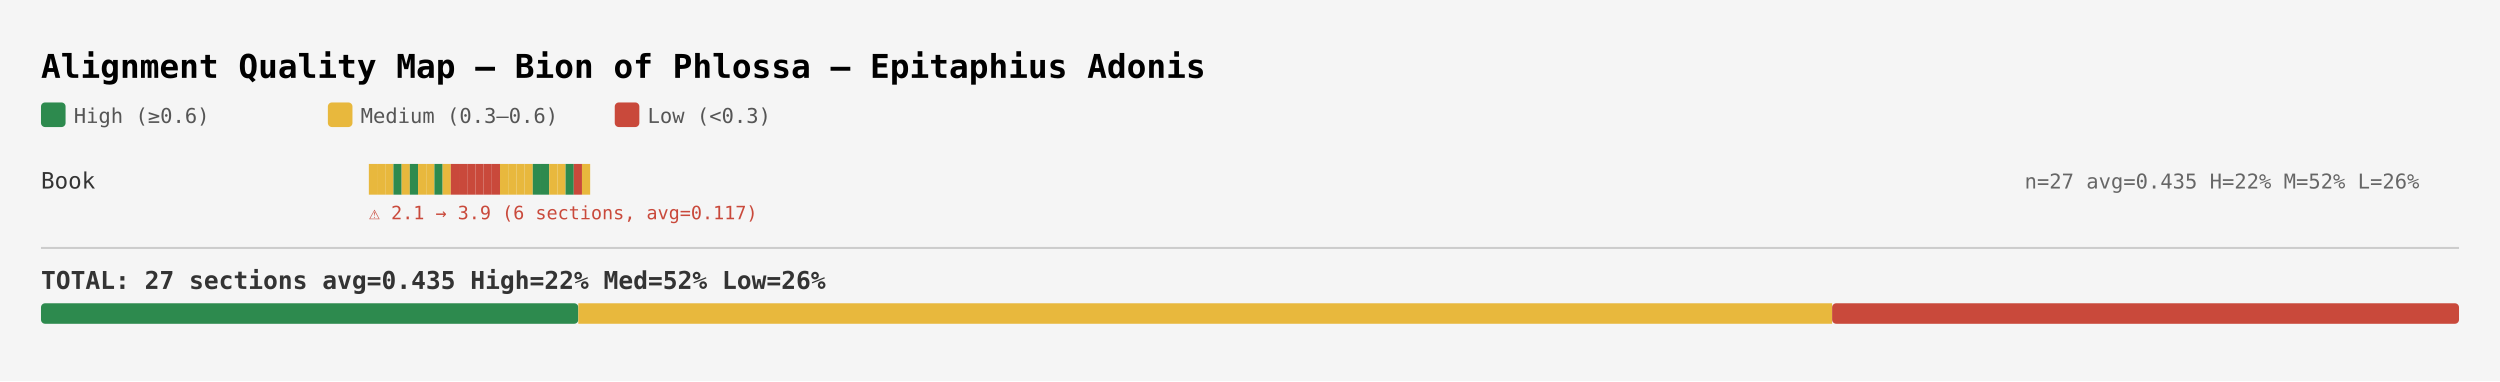
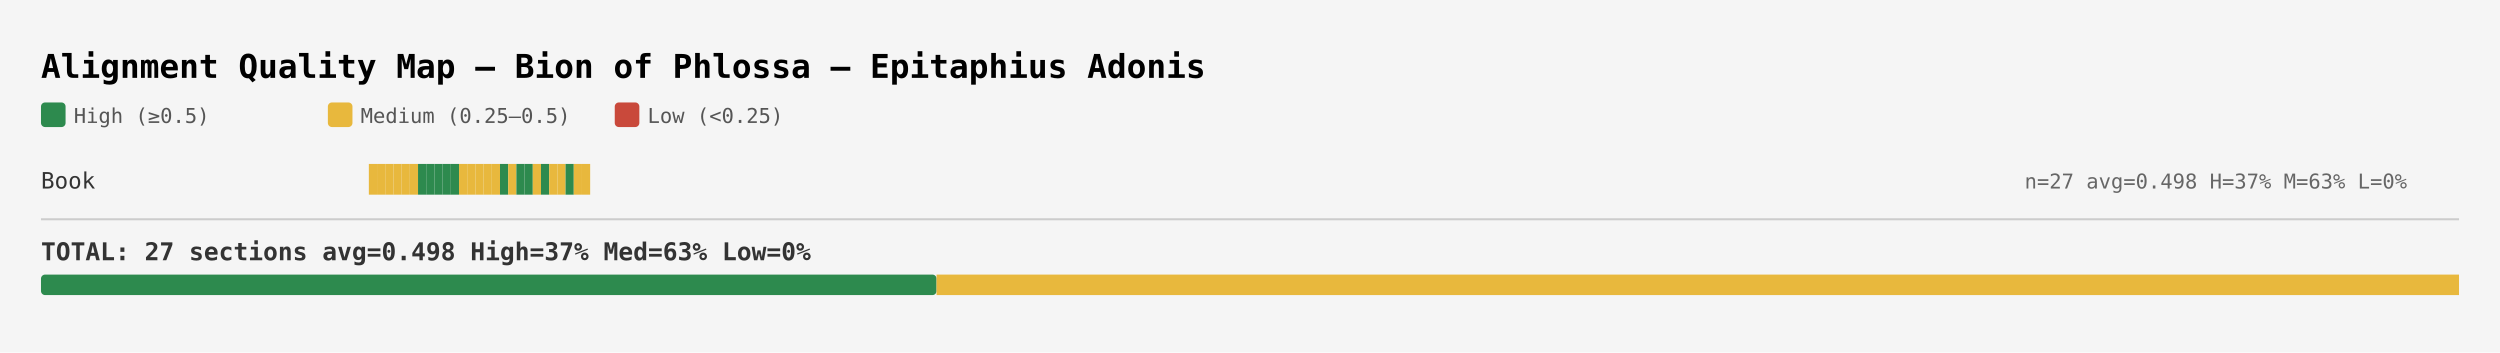
- <svg xmlns="http://www.w3.org/2000/svg" width="1220" height="186" viewBox="0 0 1220 186">
-   <rect width="1220" height="186" fill="#f5f5f5" />
+ <svg xmlns="http://www.w3.org/2000/svg" width="1220" height="172" viewBox="0 0 1220 172">
+   <rect width="1220" height="172" fill="#f5f5f5" />
  <style>
  text { font-family: "SF Mono", "Menlo", "Monaco", monospace; }
  .title { font-size: 16px; font-weight: bold; }
  .subtitle { font-size: 11px; fill: #888; }
  .label { font-size: 11px; fill: #333; }
  .stats { font-size: 10px; fill: #666; }
  .warn { font-size: 9px; fill: #c9493b; }
  .total { font-size: 12px; font-weight: bold; fill: #333; }
  .legend-text { font-size: 10px; fill: #555; }
</style>
  <text x="20" y="38" class="title">Alignment Quality Map — Bion of Phlossa — Epitaphius Adonis</text>
  <rect x="20" y="50" width="12" height="12" fill="#2d8a4e" rx="2" />
-   <text x="36" y="60" class="legend-text">High (≥0.6)</text>
+   <text x="36" y="60" class="legend-text">High (≥0.5)</text>
  <rect x="160" y="50" width="12" height="12" fill="#e8b83d" rx="2" />
-   <text x="176" y="60" class="legend-text">Medium (0.3–0.6)</text>
+   <text x="176" y="60" class="legend-text">Medium (0.25–0.5)</text>
  <rect x="300" y="50" width="12" height="12" fill="#c9493b" rx="2" />
-   <text x="316" y="60" class="legend-text">Low (&lt;0.3)</text>
+   <text x="316" y="60" class="legend-text">Low (&lt;0.25)</text>
  <text x="20" y="92" class="label">Book </text>
-   <text x="988" y="92" class="stats">n=27  avg=0.435  H=22%  M=52%  L=26%</text>
-   <rect x="180" y="80" width="4" height="15" fill="#e8b83d" />
-   <rect x="184" y="80" width="4" height="15" fill="#e8b83d" />
-   <rect x="188" y="80" width="4" height="15" fill="#e8b83d" />
-   <rect x="192" y="80" width="4" height="15" fill="#2d8a4e" />
-   <rect x="196" y="80" width="4" height="15" fill="#e8b83d" />
-   <rect x="200" y="80" width="4" height="15" fill="#2d8a4e" />
-   <rect x="204" y="80" width="4" height="15" fill="#e8b83d" />
-   <rect x="208" y="80" width="4" height="15" fill="#e8b83d" />
-   <rect x="212" y="80" width="4" height="15" fill="#2d8a4e" />
-   <rect x="216" y="80" width="4" height="15" fill="#e8b83d" />
-   <rect x="220" y="80" width="4" height="15" fill="#c9493b" />
-   <rect x="224" y="80" width="4" height="15" fill="#c9493b" />
-   <rect x="228" y="80" width="4" height="15" fill="#c9493b" />
-   <rect x="232" y="80" width="4" height="15" fill="#c9493b" />
-   <rect x="236" y="80" width="4" height="15" fill="#c9493b" />
-   <rect x="240" y="80" width="4" height="15" fill="#c9493b" />
-   <rect x="244" y="80" width="4" height="15" fill="#e8b83d" />
-   <rect x="248" y="80" width="4" height="15" fill="#e8b83d" />
-   <rect x="252" y="80" width="4" height="15" fill="#e8b83d" />
-   <rect x="256" y="80" width="4" height="15" fill="#e8b83d" />
-   <rect x="260" y="80" width="4" height="15" fill="#2d8a4e" />
-   <rect x="264" y="80" width="4" height="15" fill="#2d8a4e" />
-   <rect x="268" y="80" width="4" height="15" fill="#e8b83d" />
-   <rect x="272" y="80" width="4" height="15" fill="#e8b83d" />
-   <rect x="276" y="80" width="4" height="15" fill="#2d8a4e" />
-   <rect x="280" y="80" width="4" height="15" fill="#c9493b" />
-   <rect x="284" y="80" width="4" height="15" fill="#e8b83d" />
-   <text x="180" y="107" class="warn">⚠ 2.1 → 3.9  (6 sections, avg=0.117)</text>
-   <line x1="20" y1="121" x2="1200" y2="121" stroke="#ccc" stroke-width="1" />
-   <text x="20" y="141" class="total">TOTAL: 27 sections   avg=0.435   High=22%   Med=52%   Low=26%</text>
-   <rect x="20" y="148" width="262.222" height="10" fill="#2d8a4e" rx="2" />
-   <rect x="282.222" y="148" width="611.852" height="10" fill="#e8b83d" />
-   <rect x="894.074" y="148" width="305.926" height="10" fill="#c9493b" rx="2" />
+   <text x="988" y="92" class="stats">n=27  avg=0.498  H=37%  M=63%  L=0%</text>
+   <a href="tlg0036.tlg001.perseus-eng80.html#s1-1">
+     <rect x="180" y="80" width="4" height="15" fill="#e8b83d" />
+   </a>
+   <a href="tlg0036.tlg001.perseus-eng80.html#s1-13">
+     <rect x="184" y="80" width="4" height="15" fill="#e8b83d" />
+   </a>
+   <a href="tlg0036.tlg001.perseus-eng80.html#s1-23">
+     <rect x="188" y="80" width="4" height="15" fill="#e8b83d" />
+   </a>
+   <a href="tlg0036.tlg001.perseus-eng80.html#s1-31">
+     <rect x="192" y="80" width="4" height="15" fill="#e8b83d" />
+   </a>
+   <a href="tlg0036.tlg001.perseus-eng80.html#s1-39">
+     <rect x="196" y="80" width="4" height="15" fill="#e8b83d" />
+   </a>
+   <a href="tlg0036.tlg001.perseus-eng80.html#s1-54">
+     <rect x="200" y="80" width="4" height="15" fill="#e8b83d" />
+   </a>
+   <a href="tlg0036.tlg001.perseus-eng80.html#s1-64">
+     <rect x="204" y="80" width="4" height="15" fill="#2d8a4e" />
+   </a>
+   <a href="tlg0036.tlg001.perseus-eng80.html#s1-72">
+     <rect x="208" y="80" width="4" height="15" fill="#2d8a4e" />
+   </a>
+   <a href="tlg0036.tlg001.perseus-eng80.html#s1-80">
+     <rect x="212" y="80" width="4" height="15" fill="#2d8a4e" />
+   </a>
+   <a href="tlg0036.tlg001.perseus-eng80.html#s1-91">
+     <rect x="216" y="80" width="4" height="15" fill="#2d8a4e" />
+   </a>
+   <a href="tlg0036.tlg001.perseus-eng80.html#s2-1">
+     <rect x="220" y="80" width="4" height="15" fill="#2d8a4e" />
+   </a>
+   <a href="tlg0036.tlg001.perseus-eng80.html#s2-10">
+     <rect x="224" y="80" width="4" height="15" fill="#e8b83d" />
+   </a>
+   <a href="tlg0036.tlg001.perseus-eng80.html#s2-18">
+     <rect x="228" y="80" width="4" height="15" fill="#e8b83d" />
+   </a>
+   <a href="tlg0036.tlg001.perseus-eng80.html#s2-27">
+     <rect x="232" y="80" width="4" height="15" fill="#e8b83d" />
+   </a>
+   <a href="tlg0036.tlg001.perseus-eng80.html#s3-1">
+     <rect x="236" y="80" width="4" height="15" fill="#e8b83d" />
+   </a>
+   <a href="tlg0036.tlg001.perseus-eng80.html#s3-9">
+     <rect x="240" y="80" width="4" height="15" fill="#e8b83d" />
+   </a>
+   <a href="tlg0036.tlg001.perseus-eng80.html#s3-17">
+     <rect x="244" y="80" width="4" height="15" fill="#2d8a4e" />
+   </a>
+   <a href="tlg0036.tlg001.perseus-eng80.html#s3-7">
+     <rect x="248" y="80" width="4" height="15" fill="#e8b83d" />
+   </a>
+   <a href="tlg0036.tlg001.perseus-eng80.html#s3-1">
+     <rect x="252" y="80" width="4" height="15" fill="#2d8a4e" />
+   </a>
+   <a href="tlg0036.tlg001.perseus-eng80.html#s3-9">
+     <rect x="256" y="80" width="4" height="15" fill="#2d8a4e" />
+   </a>
+   <a href="tlg0036.tlg001.perseus-eng80.html#s3-5">
+     <rect x="260" y="80" width="4" height="15" fill="#e8b83d" />
+   </a>
+   <a href="tlg0036.tlg001.perseus-eng80.html#s3-2">
+     <rect x="264" y="80" width="4" height="15" fill="#2d8a4e" />
+   </a>
+   <a href="tlg0036.tlg001.perseus-eng80.html#s3-14">
+     <rect x="268" y="80" width="4" height="15" fill="#e8b83d" />
+   </a>
+   <a href="tlg0036.tlg001.perseus-eng80.html#s3-7">
+     <rect x="272" y="80" width="4" height="15" fill="#e8b83d" />
+   </a>
+   <a href="tlg0036.tlg001.perseus-eng80.html#s3-8">
+     <rect x="276" y="80" width="4" height="15" fill="#2d8a4e" />
+   </a>
+   <a href="tlg0036.tlg001.perseus-eng80.html#s3-1">
+     <rect x="280" y="80" width="4" height="15" fill="#e8b83d" />
+   </a>
+   <a href="tlg0036.tlg001.perseus-eng80.html#s3-2">
+     <rect x="284" y="80" width="4" height="15" fill="#e8b83d" />
+   </a>
+   <line x1="20" y1="107" x2="1200" y2="107" stroke="#ccc" stroke-width="1" />
+   <text x="20" y="127" class="total">TOTAL: 27 sections   avg=0.498   High=37%   Med=63%   Low=0%</text>
+   <rect x="20" y="134" width="437.037" height="10" fill="#2d8a4e" rx="2" />
+   <rect x="457.037" y="134" width="742.963" height="10" fill="#e8b83d" />
+   <rect x="1200.0" y="134" width="0.0" height="10" fill="#c9493b" rx="2" />
</svg>
